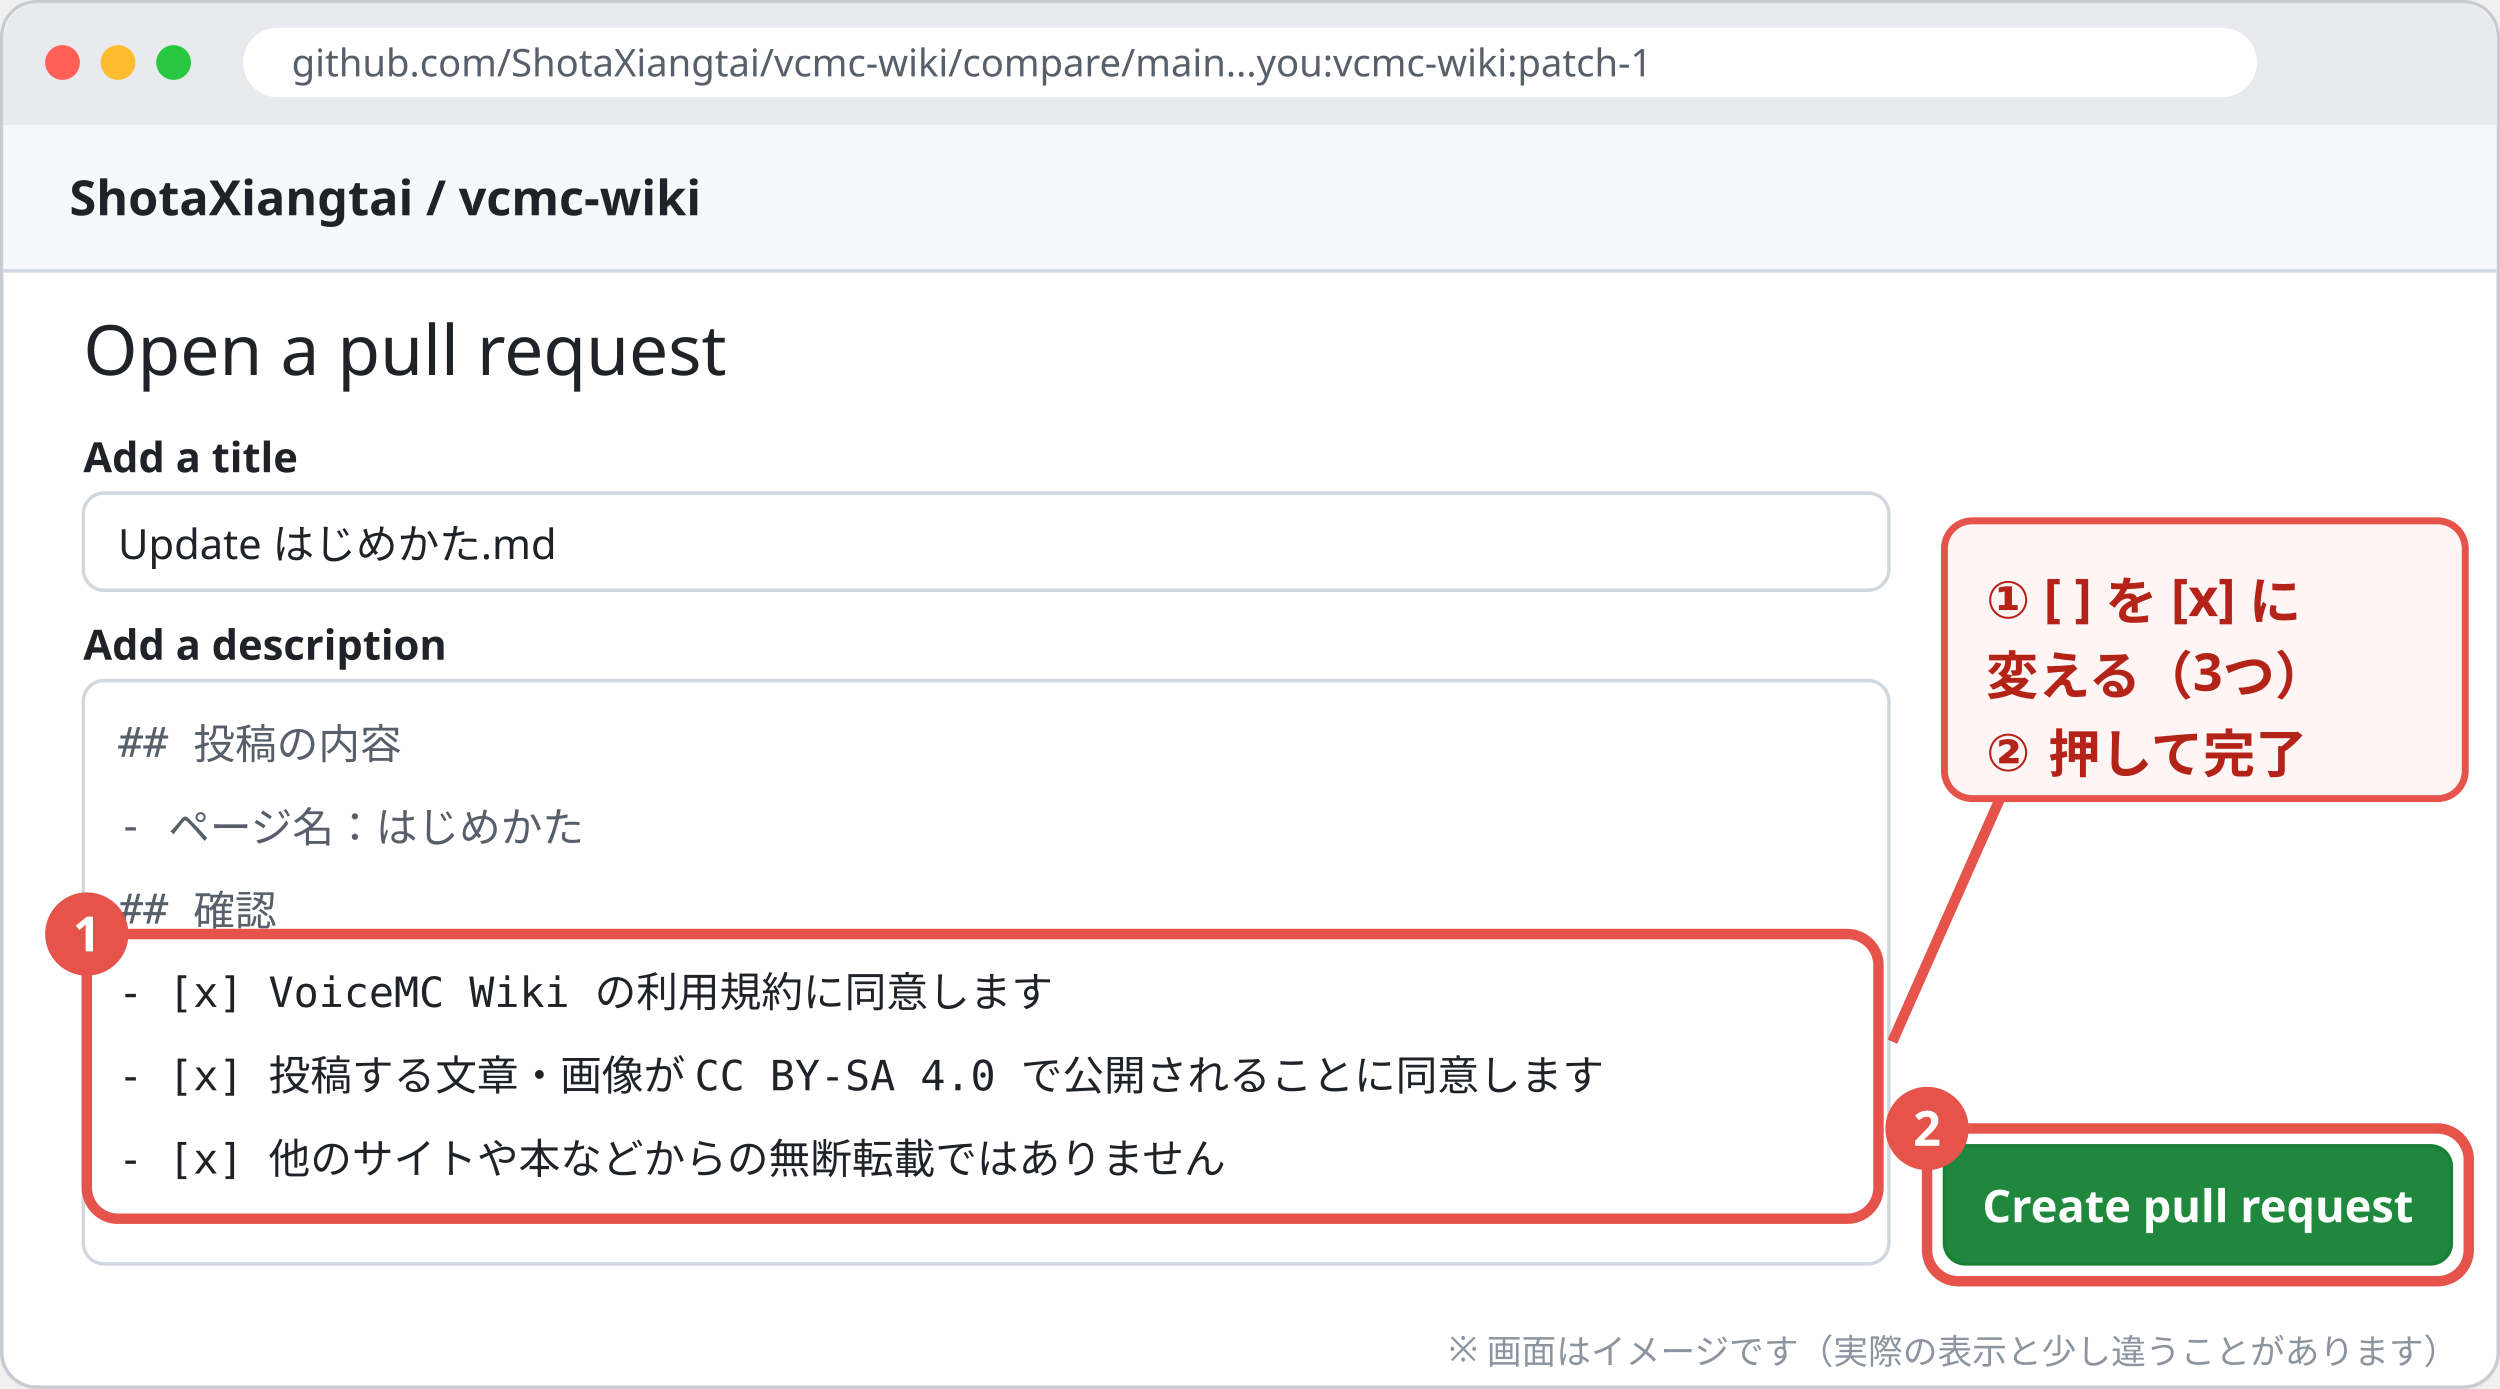
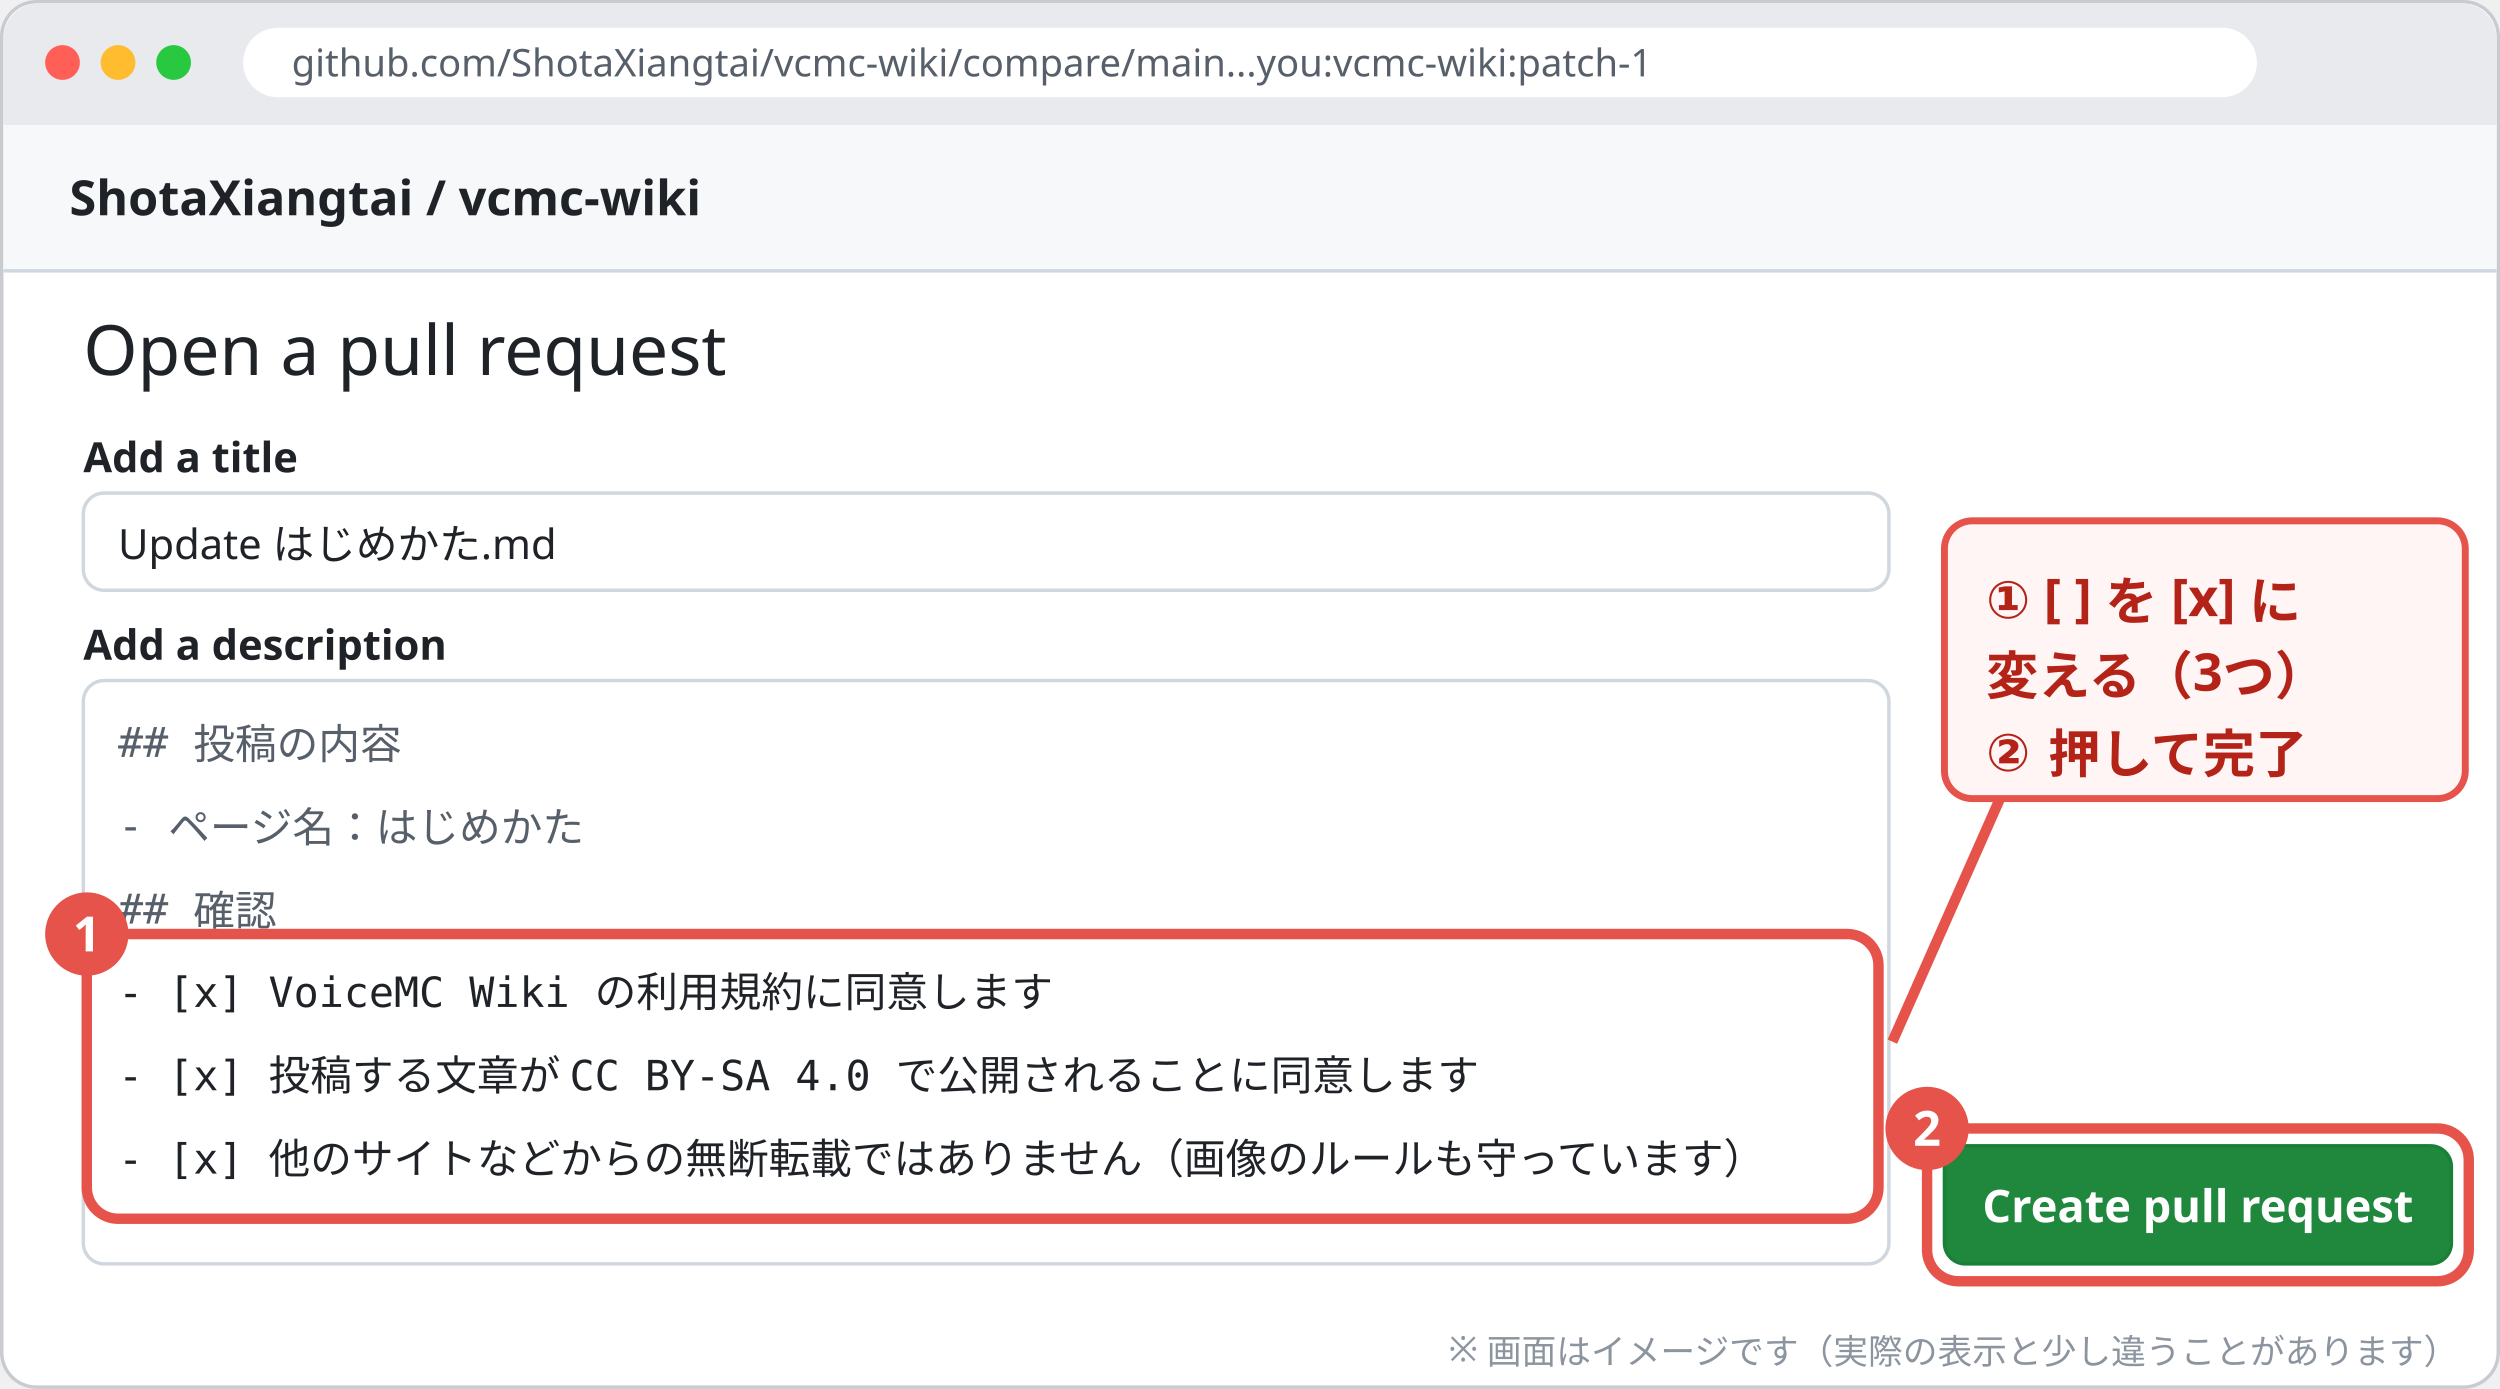
<svg xmlns="http://www.w3.org/2000/svg" viewBox="0 0 720 400" width="720" height="400" font-family="'Segoe UI','Hiragino Sans','Hiragino Kaku Gothic ProN','Yu Gothic UI','Meiryo',sans-serif">
  <rect x="0.5" y="0.5" width="719" height="399" rx="10" fill="#ffffff" stroke="#c8ccd1" />
  <path d="M1 11a10 10 0 0 1 10-10h698a10 10 0 0 1 10 10v25H1z" fill="#e8eaed" />
  <circle cx="18" cy="18" r="5" fill="#ff5f57" />
  <circle cx="34" cy="18" r="5" fill="#febc2e" />
  <circle cx="50" cy="18" r="5" fill="#28c840" />
  <rect x="70" y="8" width="580" height="20" rx="10" fill="#fff" />
  <text x="84" y="22" font-size="11" fill="#57606a">github.com/ShotaXiangtai/vcmc-wiki/compare/main...you:vcmc-wiki:patch-1</text>
  <rect x="1" y="36" width="718" height="42" fill="#f6f8fa" />
  <line x1="1" y1="78" x2="719" y2="78" stroke="#d0d7de" />
  <text x="20" y="62" font-size="14" fill="#1f2328" font-weight="bold">ShotaXiangtai / vcmc-wiki</text>
  <text x="24" y="108" font-size="20" fill="#1f2328">Open a pull request</text>
  <text x="24" y="136" font-size="12" fill="#1f2328" font-weight="bold">Add a title</text>
  <rect x="24" y="142" width="520" height="28" rx="6" fill="#fff" stroke="#d0d7de" />
  <text x="34" y="161" font-size="12" fill="#1f2328">Update はじめかた.md</text>
  <text x="24" y="190" font-size="12" fill="#1f2328" font-weight="bold">Add a description</text>
  <rect x="24" y="196" width="520" height="168" rx="6" fill="#fff" stroke="#d0d7de" />
  <text x="34" y="218" font-size="12" fill="#57606a" font-family="'Consolas','Menlo','MS Gothic',monospace">## 投稿の内容</text>
  <text x="34" y="242" font-size="12" fill="#57606a" font-family="'Consolas','Menlo','MS Gothic',monospace">- ページ名：はじめかた</text>
  <text x="34" y="266" font-size="12" fill="#57606a" font-family="'Consolas','Menlo','MS Gothic',monospace">## 確認</text>
  <text x="34" y="290" font-size="12" fill="#1f2328" font-family="'Consolas','Menlo','MS Gothic',monospace">- [x] VoiceMC Wiki の利用規約に同意します</text>
-   <text x="34" y="314" font-size="12" fill="#1f2328" font-family="'Consolas','Menlo','MS Gothic',monospace">- [x] 投稿する文章・画像が CC BY-SA 4.0 で公開されることに同意します</text>
-   <text x="34" y="338" font-size="12" fill="#1f2328" font-family="'Consolas','Menlo','MS Gothic',monospace">- [x] 他のサイトや本などからの無断転載ではありません</text>
+   <text x="34" y="314" font-size="12" fill="#1f2328" font-family="'Consolas','Menlo','MS Gothic',monospace">- [x] 投稿する文章が CC BY-SA 4.0 で公開されることに同意します</text>
+   <text x="34" y="338" font-size="12" fill="#1f2328" font-family="'Consolas','Menlo','MS Gothic',monospace">- [x] 他のサイトなどからの無断転載ではありません（画像のルールも守っています）</text>
  <rect x="25" y="269" width="516" height="82" rx="9" fill="none" stroke="#e5534b" stroke-width="3" />
  <circle cx="25" cy="269" r="12" fill="#e5534b" />
  <text x="25" y="274" font-size="14" font-weight="bold" fill="#fff" text-anchor="middle">1</text>
  <rect x="560" y="330" width="146" height="34" rx="6" fill="#1f883d" stroke="#1a7f37" />
  <text x="633" y="352" font-size="13" fill="#fff" font-weight="bold" text-anchor="middle">Create pull request</text>
  <rect x="555" y="325" width="156" height="44" rx="9" fill="none" stroke="#e5534b" stroke-width="3" />
  <circle cx="555" cy="325" r="12" fill="#e5534b" />
  <text x="555" y="330" font-size="14" font-weight="bold" fill="#fff" text-anchor="middle">2</text>
  <line x1="576" y1="230" x2="545" y2="300" stroke="#e5534b" stroke-width="3" />
  <rect x="560" y="150" width="150" height="80" rx="8" fill="#fff5f5" stroke="#e5534b" stroke-width="2" />
  <text x="572" y="178" font-size="15" fill="#b42318" font-weight="bold">① [ ] を [x] に</text>
  <text x="572" y="200" font-size="15" fill="#b42318" font-weight="bold">　 変える（3つ）</text>
  <text x="572" y="222" font-size="15" fill="#b42318" font-weight="bold">② 押して完了</text>
  <text x="708" y="392" font-size="10" fill="#8c959f" text-anchor="end">※ 画面はイメージです（実際の表示と少し違うことがあります）</text>
</svg>
